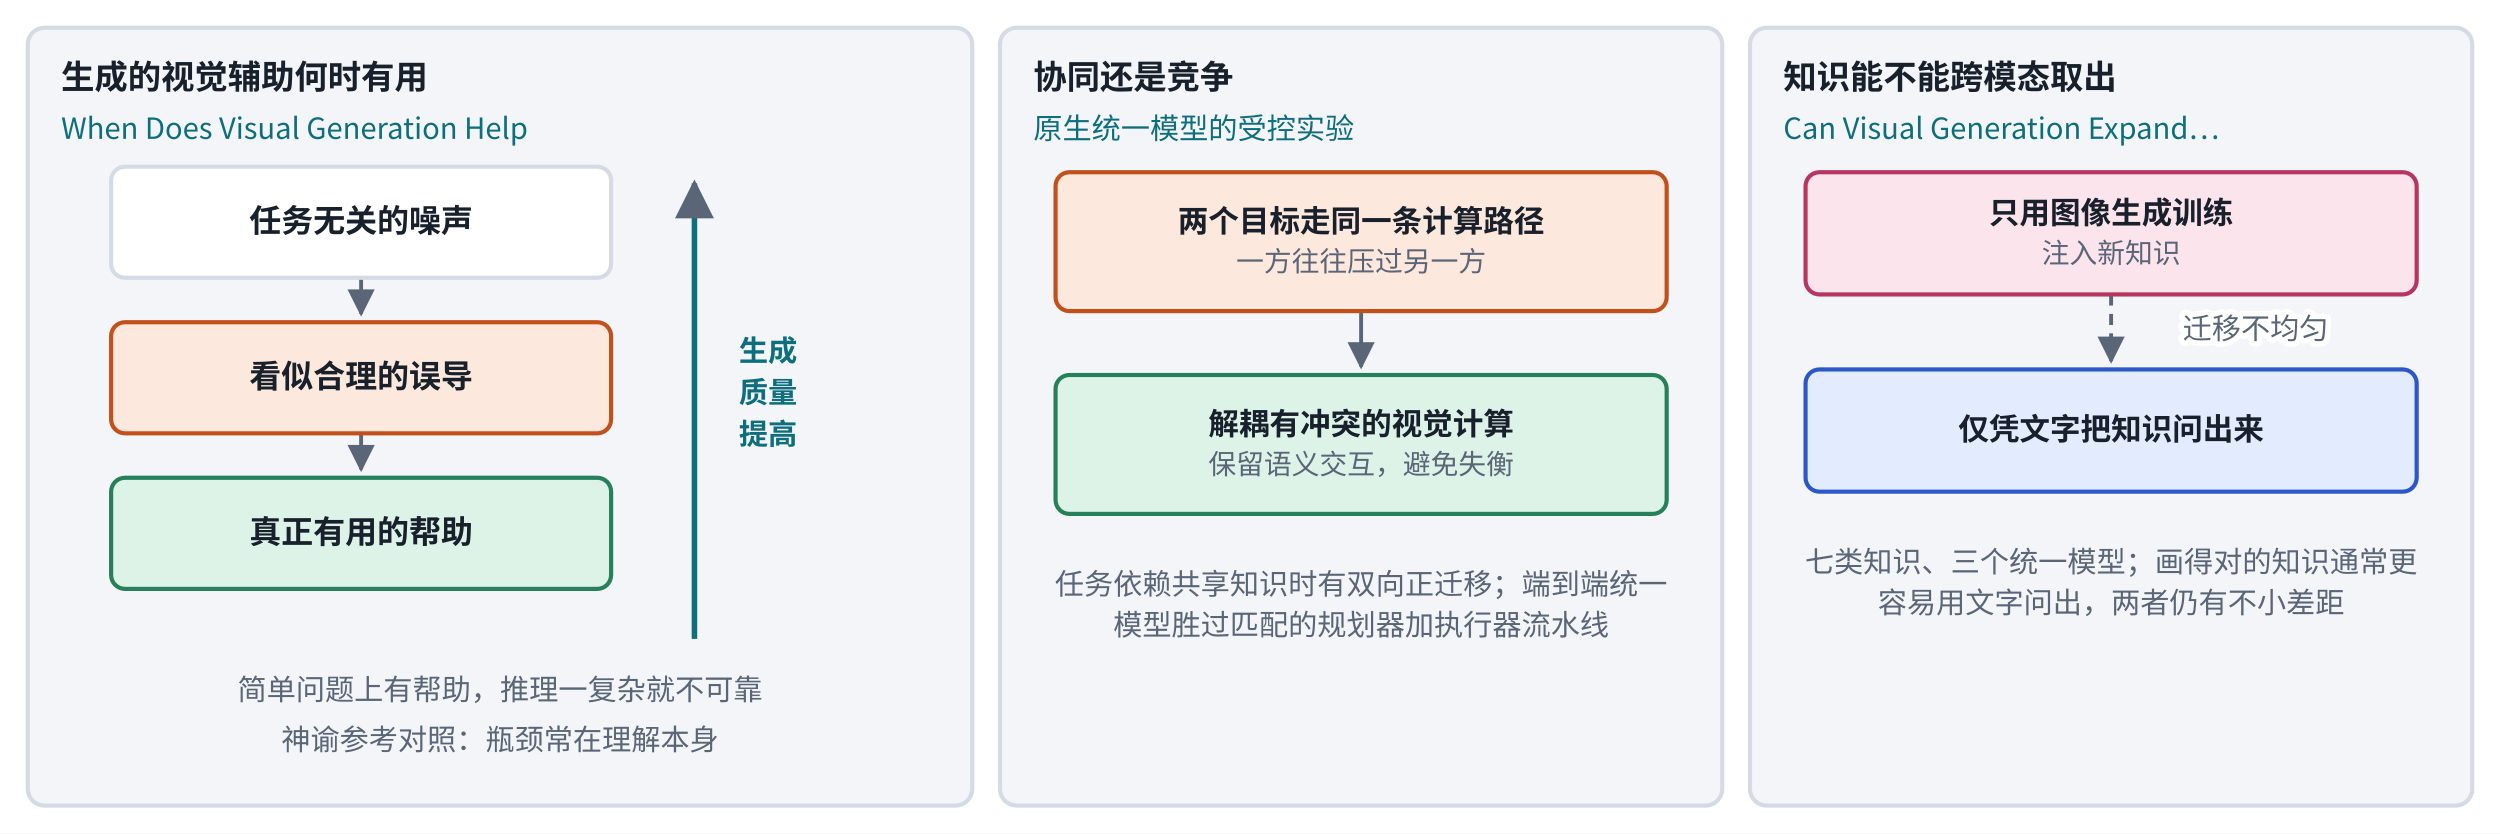
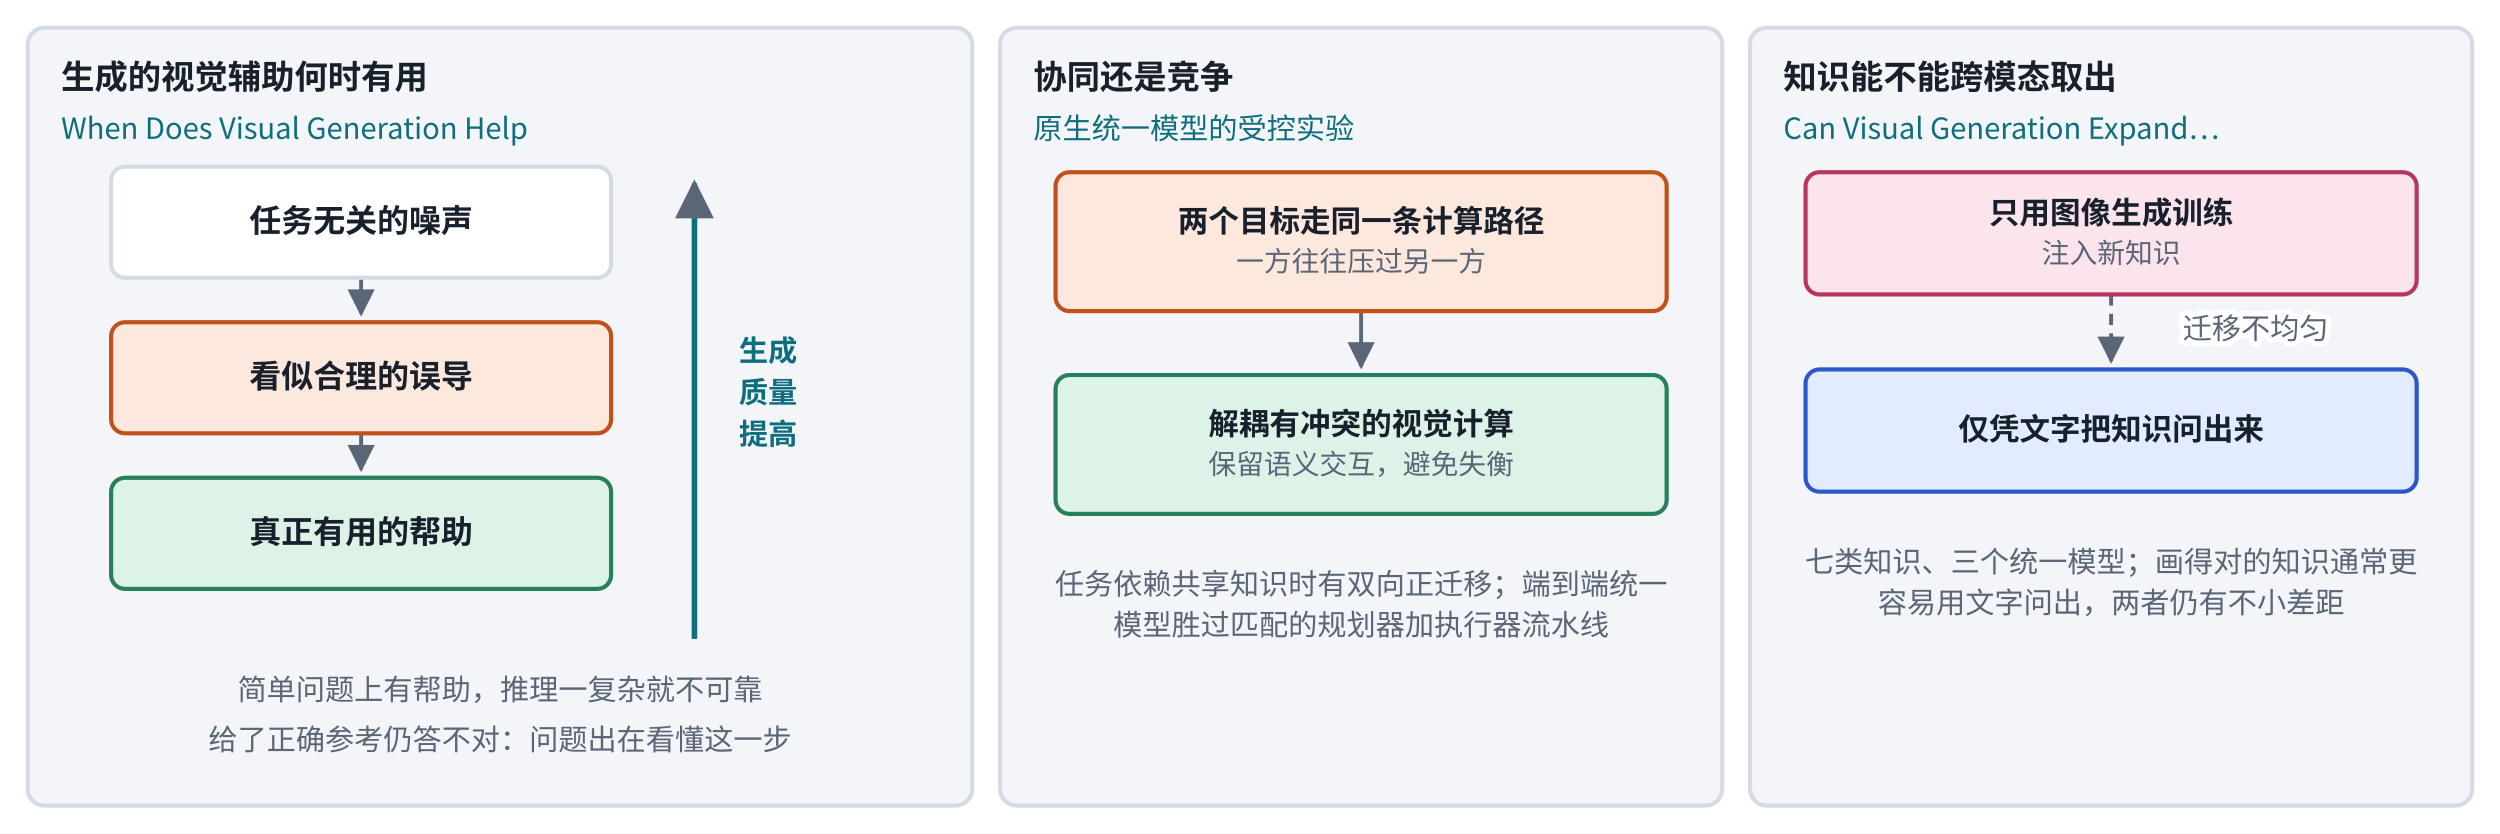
<svg xmlns="http://www.w3.org/2000/svg" viewBox="0 0 900 300" width="900" height="300" role="img" aria-label="生成什么时候帮得上理解">
  <defs>
    <marker id="u09ah-u09b7when" viewBox="0 0 10 10" refX="9" refY="5" markerWidth="7" markerHeight="7" orient="auto-start-reverse">
      <path d="M0,0 L10,5 L0,10 z" fill="#5A6577" />
    </marker>
  </defs>
  <rect x="0" y="0" width="900" height="300" fill="#ffffff" />
  <rect x="10" y="10" width="340" height="280" rx="6" fill="#F3F5F8" stroke="#D5DBE4" stroke-width="1.5" />
  <path d="M130,100 L130,113" fill="none" stroke="#5A6577" stroke-width="1.4" marker-end="url(#u09ah-u09b7when)" />
  <path d="M130,156 L130,169" fill="none" stroke="#5A6577" stroke-width="1.4" marker-end="url(#u09ah-u09b7when)" />
  <path d="M250,230 L250,66" fill="none" stroke="#0E6E7E" stroke-width="2" marker-end="url(#u09ah-u09b7when)" />
  <rect x="360" y="10" width="260" height="280" rx="6" fill="#F3F5F8" stroke="#D5DBE4" stroke-width="1.5" />
  <path d="M490,112 L490,132" fill="none" stroke="#5A6577" stroke-width="1.4" marker-end="url(#u09ah-u09b7when)" />
  <rect x="630" y="10" width="260" height="280" rx="6" fill="#F3F5F8" stroke="#D5DBE4" stroke-width="1.5" />
  <path d="M760,106 L760,130" fill="none" stroke="#5A6577" stroke-width="1.4" stroke-dasharray="4 3" marker-end="url(#u09ah-u09b7when)" />
  <rect x="40" y="60" width="180" height="40" rx="5" fill="#FFFFFF" stroke="#D5DBE4" stroke-width="1.5" />
  <rect x="40" y="116" width="180" height="40" rx="5" fill="#FDE8DD" stroke="#C2501A" stroke-width="1.5" />
  <rect x="40" y="172" width="180" height="40" rx="5" fill="#DDF3E8" stroke="#26805A" stroke-width="1.5" />
  <rect x="380" y="62" width="220" height="50" rx="5" fill="#FDE8DD" stroke="#C2501A" stroke-width="1.5" />
  <rect x="380" y="135" width="220" height="50" rx="5" fill="#DDF3E8" stroke="#26805A" stroke-width="1.5" />
  <rect x="650" y="62" width="220" height="44" rx="5" fill="#FCE4EC" stroke="#B83560" stroke-width="1.5" />
  <rect x="650" y="133" width="220" height="44" rx="5" fill="#E3EBFF" stroke="#2B57C9" stroke-width="1.5" />
  <text x="22" y="32" text-anchor="start" font-size="12" font-weight="700" fill="#18202C" font-family="PingFang SC, Noto Sans CJK SC, Microsoft YaHei, sans-serif">生成的视觉辅助何时有用</text>
  <text x="22" y="50" text-anchor="start" font-size="10.5" font-weight="500" fill="#0E6E7E" font-family="PingFang SC, Noto Sans CJK SC, Microsoft YaHei, sans-serif">When Does Visual Generation Help</text>
  <text x="130" y="83.565" text-anchor="middle" font-size="11.5" font-weight="600" fill="#18202C" font-family="PingFang SC, Noto Sans CJK SC, Microsoft YaHei, sans-serif">任务无关的噪声</text>
  <text x="130" y="139.565" text-anchor="middle" font-size="11.5" font-weight="600" fill="#18202C" font-family="PingFang SC, Noto Sans CJK SC, Microsoft YaHei, sans-serif">看似合理的误导</text>
  <text x="130" y="195.565" text-anchor="middle" font-size="11.5" font-weight="600" fill="#18202C" font-family="PingFang SC, Noto Sans CJK SC, Microsoft YaHei, sans-serif">真正有用的帮助</text>
  <text x="266" y="130" text-anchor="start" font-size="10.5" font-weight="600" fill="#0E6E7E" font-family="PingFang SC, Noto Sans CJK SC, Microsoft YaHei, sans-serif">生成</text>
  <text x="266" y="145" text-anchor="start" font-size="10.5" font-weight="600" fill="#0E6E7E" font-family="PingFang SC, Noto Sans CJK SC, Microsoft YaHei, sans-serif">质量</text>
  <text x="266" y="160" text-anchor="start" font-size="10.5" font-weight="600" fill="#0E6E7E" font-family="PingFang SC, Noto Sans CJK SC, Microsoft YaHei, sans-serif">提高</text>
  <text x="180" y="252" text-anchor="middle" font-size="10.5" font-weight="400" fill="#5A6577" font-family="PingFang SC, Noto Sans CJK SC, Microsoft YaHei, sans-serif">简单问题上有帮助，推理一复杂就不可靠</text>
-   <text x="180" y="270" text-anchor="middle" font-size="10.5" font-weight="400" fill="#5A6577" font-family="PingFang SC, Noto Sans CJK SC, Microsoft YaHei, sans-serif">神谕参考对照：瓶颈常在理解本身</text>
+   <text x="180" y="270" text-anchor="middle" font-size="10.5" font-weight="400" fill="#5A6577" font-family="PingFang SC, Noto Sans CJK SC, Microsoft YaHei, sans-serif">给了正确参考仍答不对：问题出在看懂这一步</text>
  <text x="372" y="32" text-anchor="start" font-size="12" font-weight="700" fill="#18202C" font-family="PingFang SC, Noto Sans CJK SC, Microsoft YaHei, sans-serif">协同还是竞争</text>
  <text x="372" y="50" text-anchor="start" font-size="10.5" font-weight="500" fill="#0E6E7E" font-family="PingFang SC, Noto Sans CJK SC, Microsoft YaHei, sans-serif">原生统一模型的受控实验</text>
  <text x="490" y="83.51" text-anchor="middle" font-size="11" font-weight="600" fill="#18202C" font-family="PingFang SC, Noto Sans CJK SC, Microsoft YaHei, sans-serif">两个目标走同一条计算路径</text>
  <text x="490" y="97.69" text-anchor="middle" font-size="10" font-weight="400" fill="#5A6577" font-family="PingFang SC, Noto Sans CJK SC, Microsoft YaHei, sans-serif">一方往往压过另一方</text>
  <text x="490" y="156.51" text-anchor="middle" font-size="11" font-weight="600" fill="#18202C" font-family="PingFang SC, Noto Sans CJK SC, Microsoft YaHei, sans-serif">解耦有冲突的视觉计算</text>
  <text x="490" y="170.69" text-anchor="middle" font-size="10" font-weight="400" fill="#5A6577" font-family="PingFang SC, Noto Sans CJK SC, Microsoft YaHei, sans-serif">保留语义交互，避免失衡</text>
  <text x="490" y="214" text-anchor="middle" font-size="10.5" font-weight="400" fill="#5A6577" font-family="PingFang SC, Noto Sans CJK SC, Microsoft YaHei, sans-serif">任务依赖共享知识时有双向正迁移；端到端统一</text>
  <text x="490" y="228.7" text-anchor="middle" font-size="10.5" font-weight="400" fill="#5A6577" font-family="PingFang SC, Noto Sans CJK SC, Microsoft YaHei, sans-serif">模型胜过匹配的规划器加执行器流水线</text>
  <text x="642" y="32" text-anchor="start" font-size="12" font-weight="700" fill="#18202C" font-family="PingFang SC, Noto Sans CJK SC, Microsoft YaHei, sans-serif">知识能不能跨模态取出</text>
  <text x="642" y="50" text-anchor="start" font-size="10.5" font-weight="500" fill="#0E6E7E" font-family="PingFang SC, Noto Sans CJK SC, Microsoft YaHei, sans-serif">Can Visual Generation Expand…</text>
  <text x="760" y="80.51" text-anchor="middle" font-size="11" font-weight="600" fill="#18202C" font-family="PingFang SC, Noto Sans CJK SC, Microsoft YaHei, sans-serif">只用图像生成训练</text>
  <text x="760" y="94.69" text-anchor="middle" font-size="10" font-weight="400" fill="#5A6577" font-family="PingFang SC, Noto Sans CJK SC, Microsoft YaHei, sans-serif">注入新知识</text>
  <text x="812" y="122" text-anchor="middle" font-size="10.5" font-weight="400" fill="#5A6577" font-family="PingFang SC, Noto Sans CJK SC, Microsoft YaHei, sans-serif" style="paint-order:stroke;stroke-width:4px;stroke-linejoin:round" stroke="#ffffff">迁移不均匀</text>
  <text x="760" y="158.41" text-anchor="middle" font-size="11" font-weight="600" fill="#18202C" font-family="PingFang SC, Noto Sans CJK SC, Microsoft YaHei, sans-serif">仅凭文字把知识问出来</text>
  <text x="760" y="206" text-anchor="middle" font-size="10.5" font-weight="400" fill="#5A6577" font-family="PingFang SC, Noto Sans CJK SC, Microsoft YaHei, sans-serif">七类知识、三个统一模型；画得对的知识通常更</text>
  <text x="760" y="220.7" text-anchor="middle" font-size="10.5" font-weight="400" fill="#5A6577" font-family="PingFang SC, Noto Sans CJK SC, Microsoft YaHei, sans-serif">容易用文字问出，两者仍有不小差距</text>
</svg>
